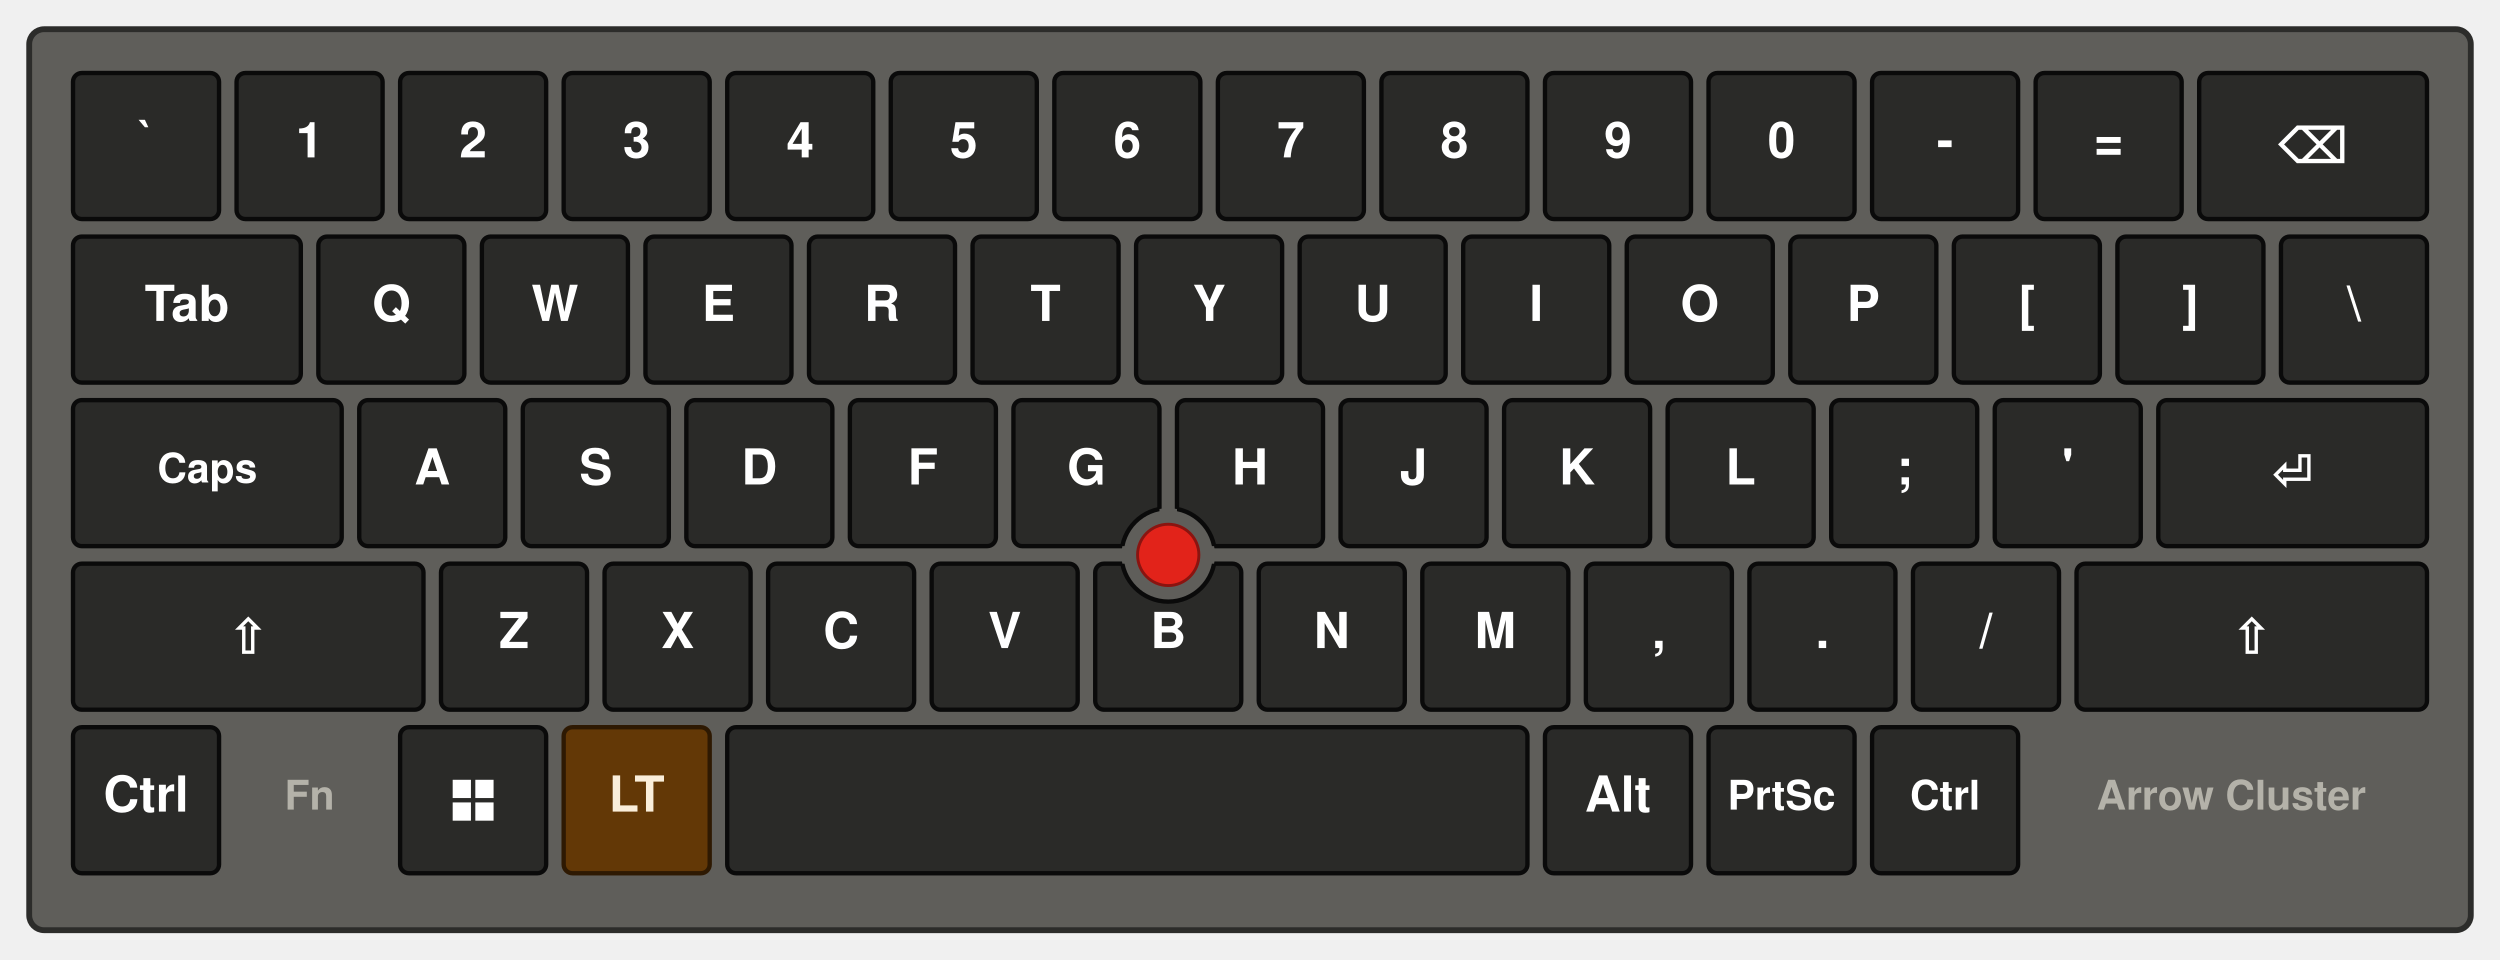
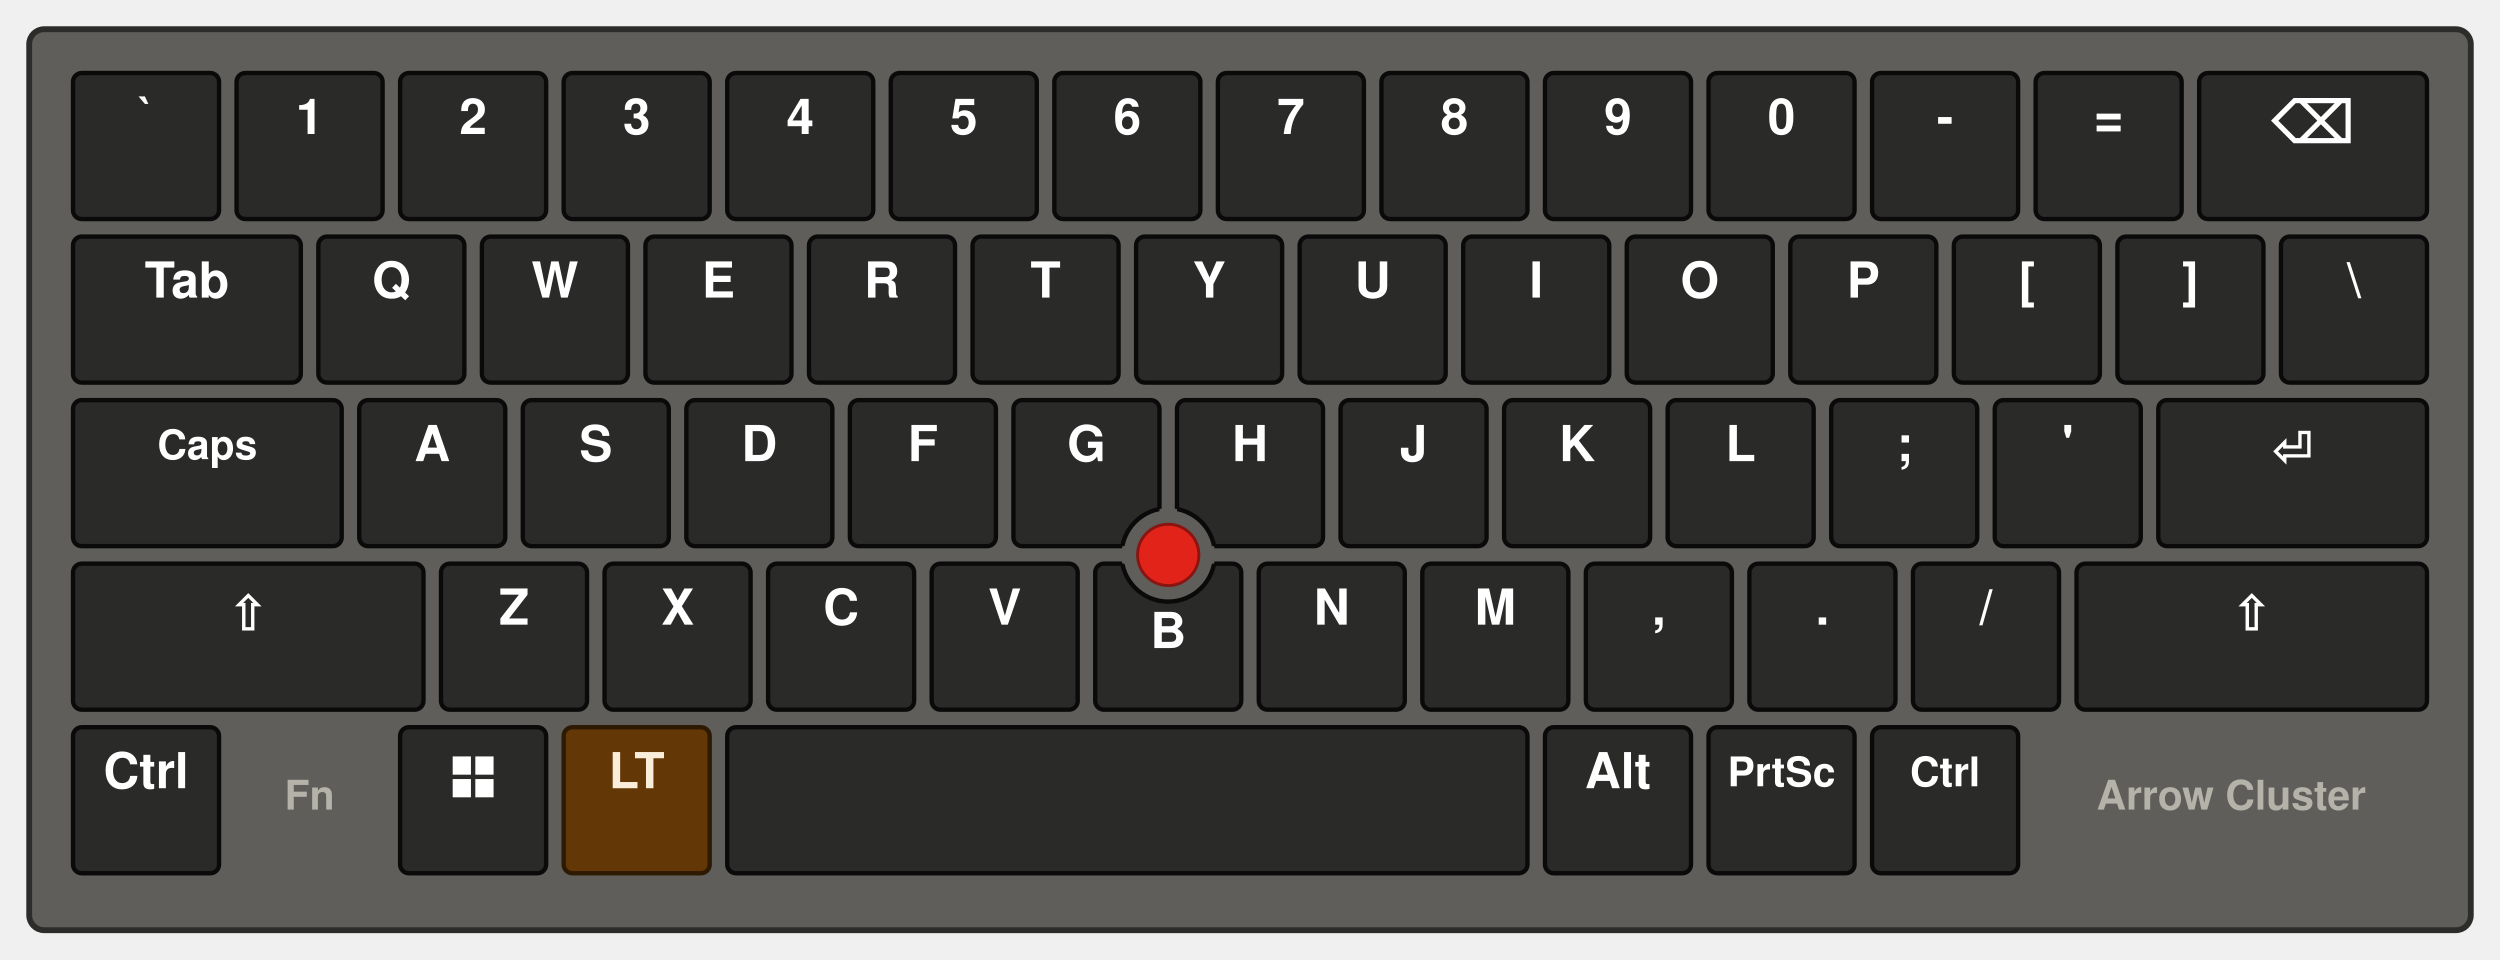
<svg xmlns="http://www.w3.org/2000/svg" width="856" height="328.5" viewBox="0 0 856 328.5">
  <style>text{font-family:-apple-system,"Segoe UI",Helvetica,Arial,"DejaVu Sans",sans-serif;text-anchor:middle;dominant-baseline:central;font-weight:600}
.kb{fill:#5F5E5A;stroke:#2C2C2A;stroke-width:2}.tp{fill:#E2231A;stroke:#8A1410;stroke-width:1}
rect{stroke-width:1.5}.t{font-size:17px}.tl{font-size:14px}.s{font-size:10px}.ft{font-size:11px}
.n rect,.blank rect{fill:#2A2A28;stroke:#0A0A0A}.cut{fill:none;stroke:#0A0A0A;stroke-width:1.5}.n .t,.n .tl,.n .ft{fill:#FFFFFF}.n .s{fill:#D3D1C7}
.dim rect{fill:none;stroke:none}.dim text{fill:#B4B2A9}.ac{font-size:14px;fill:#B4B2A9}
.mod rect{fill:#3C3489;stroke:#1C1846}.mod .t,.mod .tl,.mod .ft{fill:#EEEDFE}.mod .s{fill:#CECBF6}
.nav rect{fill:#085041;stroke:#02261E}.nav .t,.nav .tl,.nav .ft{fill:#E1F5EE}.nav .s{fill:#9FE1CB}
.ch rect{fill:#712B13;stroke:#361306}.ch .t,.ch .tl,.ch .ft{fill:#FAECE7}.ch .s{fill:#F5C4B3}
.sw rect{fill:#633806;stroke:#2E1902}.sw .t,.sw .tl,.sw .ft{fill:#FAEEDA}.sw .s{fill:#FAC775}
- .held rect{fill:#5DCAA5;stroke:#1D7A5C}.held text{fill:#04342C}.win{fill:#FFFFFF}</style>
+ .held rect{fill:#5DCAA5;stroke:#1D7A5C}.held text{fill:#04342C}.win{fill:#FFFFFF}.bs{font-size:20.4px}</style>
  <defs>
    <mask id="tpcut">
      <rect width="856.0" height="324" fill="white" />
      <circle cx="400" cy="190" r="16" fill="black" />
    </mask>
    <clipPath id="tpkeys">
      <rect x="347" y="137" width="50" height="50" rx="3" />
      <rect x="403" y="137" width="50" height="50" rx="3" />
      <rect x="375" y="193" width="50" height="50" rx="3" />
    </clipPath>
  </defs>
  <rect class="kb" x="10" y="10" width="836" height="308.5" rx="5.1" />
  <g class="n">
    <rect x="25" y="25" width="50" height="50" rx="3" />
-     <text class="t" x="50" y="50">`</text>
+     <text class="t" x="50" y="42">`</text>
  </g>
  <g class="n">
    <rect x="81" y="25" width="50" height="50" rx="3" />
-     <text class="t" x="106" y="50">1</text>
+     <text class="t" x="106" y="42">1</text>
  </g>
  <g class="n">
    <rect x="137" y="25" width="50" height="50" rx="3" />
-     <text class="t" x="162" y="50">2</text>
+     <text class="t" x="162" y="42">2</text>
  </g>
  <g class="n">
    <rect x="193" y="25" width="50" height="50" rx="3" />
-     <text class="t" x="218" y="50">3</text>
+     <text class="t" x="218" y="42">3</text>
  </g>
  <g class="n">
    <rect x="249" y="25" width="50" height="50" rx="3" />
-     <text class="t" x="274" y="50">4</text>
+     <text class="t" x="274" y="42">4</text>
  </g>
  <g class="n">
    <rect x="305" y="25" width="50" height="50" rx="3" />
-     <text class="t" x="330" y="50">5</text>
+     <text class="t" x="330" y="42">5</text>
  </g>
  <g class="n">
    <rect x="361" y="25" width="50" height="50" rx="3" />
-     <text class="t" x="386" y="50">6</text>
+     <text class="t" x="386" y="42">6</text>
  </g>
  <g class="n">
    <rect x="417" y="25" width="50" height="50" rx="3" />
-     <text class="t" x="442" y="50">7</text>
+     <text class="t" x="442" y="42">7</text>
  </g>
  <g class="n">
    <rect x="473" y="25" width="50" height="50" rx="3" />
-     <text class="t" x="498" y="50">8</text>
+     <text class="t" x="498" y="42">8</text>
  </g>
  <g class="n">
    <rect x="529" y="25" width="50" height="50" rx="3" />
-     <text class="t" x="554" y="50">9</text>
+     <text class="t" x="554" y="42">9</text>
  </g>
  <g class="n">
    <rect x="585" y="25" width="50" height="50" rx="3" />
-     <text class="t" x="610" y="50">0</text>
+     <text class="t" x="610" y="42">0</text>
  </g>
  <g class="n">
    <rect x="641" y="25" width="50" height="50" rx="3" />
-     <text class="t" x="666" y="50">-</text>
+     <text class="t" x="666" y="42">-</text>
  </g>
  <g class="n">
    <rect x="697" y="25" width="50" height="50" rx="3" />
-     <text class="t" x="722" y="50">=</text>
+     <text class="t" x="722" y="42">=</text>
  </g>
  <g class="n">
    <rect x="753" y="25" width="78" height="50" rx="3" />
-     <text class="t" x="792" y="50">⌫</text>
+     <text class="t bs" x="792" y="42">⌫</text>
  </g>
  <g class="n">
    <rect x="25" y="81" width="78" height="50" rx="3" />
-     <text class="t" x="64" y="106">Tab</text>
+     <text class="t" x="64" y="98">Tab</text>
  </g>
  <g class="n">
    <rect x="109" y="81" width="50" height="50" rx="3" />
-     <text class="t" x="134" y="106">Q</text>
+     <text class="t" x="134" y="98">Q</text>
  </g>
  <g class="n">
    <rect x="165" y="81" width="50" height="50" rx="3" />
-     <text class="t" x="190" y="106">W</text>
+     <text class="t" x="190" y="98">W</text>
  </g>
  <g class="n">
    <rect x="221" y="81" width="50" height="50" rx="3" />
-     <text class="t" x="246" y="106">E</text>
+     <text class="t" x="246" y="98">E</text>
  </g>
  <g class="n">
    <rect x="277" y="81" width="50" height="50" rx="3" />
-     <text class="t" x="302" y="106">R</text>
+     <text class="t" x="302" y="98">R</text>
  </g>
  <g class="n">
    <rect x="333" y="81" width="50" height="50" rx="3" />
-     <text class="t" x="358" y="106">T</text>
+     <text class="t" x="358" y="98">T</text>
  </g>
  <g class="n">
    <rect x="389" y="81" width="50" height="50" rx="3" />
-     <text class="t" x="414" y="106">Y</text>
+     <text class="t" x="414" y="98">Y</text>
  </g>
  <g class="n">
    <rect x="445" y="81" width="50" height="50" rx="3" />
-     <text class="t" x="470" y="106">U</text>
+     <text class="t" x="470" y="98">U</text>
  </g>
  <g class="n">
    <rect x="501" y="81" width="50" height="50" rx="3" />
-     <text class="t" x="526" y="106">I</text>
+     <text class="t" x="526" y="98">I</text>
  </g>
  <g class="n">
    <rect x="557" y="81" width="50" height="50" rx="3" />
-     <text class="t" x="582" y="106">O</text>
+     <text class="t" x="582" y="98">O</text>
  </g>
  <g class="n">
    <rect x="613" y="81" width="50" height="50" rx="3" />
-     <text class="t" x="638" y="106">P</text>
+     <text class="t" x="638" y="98">P</text>
  </g>
  <g class="n">
    <rect x="669" y="81" width="50" height="50" rx="3" />
-     <text class="t" x="694" y="106">[</text>
+     <text class="t" x="694" y="98">[</text>
  </g>
  <g class="n">
    <rect x="725" y="81" width="50" height="50" rx="3" />
-     <text class="t" x="750" y="106">]</text>
+     <text class="t" x="750" y="98">]</text>
  </g>
  <g class="n">
    <rect x="781" y="81" width="50" height="50" rx="3" />
-     <text class="t" x="806" y="106">\</text>
+     <text class="t" x="806" y="98">\</text>
  </g>
  <g class="n">
    <rect x="25" y="137" width="92" height="50" rx="3" />
-     <text class="tl" x="71" y="162">Caps</text>
+     <text class="tl" x="71" y="154">Caps</text>
  </g>
  <g class="n">
    <rect x="123" y="137" width="50" height="50" rx="3" />
-     <text class="t" x="148" y="162">A</text>
+     <text class="t" x="148" y="154">A</text>
  </g>
  <g class="n">
    <rect x="179" y="137" width="50" height="50" rx="3" />
-     <text class="t" x="204" y="162">S</text>
+     <text class="t" x="204" y="154">S</text>
  </g>
  <g class="n">
    <rect x="235" y="137" width="50" height="50" rx="3" />
-     <text class="t" x="260" y="162">D</text>
+     <text class="t" x="260" y="154">D</text>
  </g>
  <g class="n">
    <rect x="291" y="137" width="50" height="50" rx="3" />
-     <text class="t" x="316" y="162">F</text>
+     <text class="t" x="316" y="154">F</text>
  </g>
  <g class="n" mask="url(#tpcut)">
    <rect x="347" y="137" width="50" height="50" rx="3" />
-     <text class="t" x="372" y="162">G</text>
+     <text class="t" x="372" y="154">G</text>
  </g>
  <g class="n" mask="url(#tpcut)">
    <rect x="403" y="137" width="50" height="50" rx="3" />
-     <text class="t" x="428" y="162">H</text>
+     <text class="t" x="428" y="154">H</text>
  </g>
  <g class="n">
    <rect x="459" y="137" width="50" height="50" rx="3" />
-     <text class="t" x="484" y="162">J</text>
+     <text class="t" x="484" y="154">J</text>
  </g>
  <g class="n">
    <rect x="515" y="137" width="50" height="50" rx="3" />
-     <text class="t" x="540" y="162">K</text>
+     <text class="t" x="540" y="154">K</text>
  </g>
  <g class="n">
    <rect x="571" y="137" width="50" height="50" rx="3" />
-     <text class="t" x="596" y="162">L</text>
+     <text class="t" x="596" y="154">L</text>
  </g>
  <g class="n">
    <rect x="627" y="137" width="50" height="50" rx="3" />
-     <text class="t" x="652" y="162">;</text>
+     <text class="t" x="652" y="154">;</text>
  </g>
  <g class="n">
    <rect x="683" y="137" width="50" height="50" rx="3" />
-     <text class="t" x="708" y="162">'</text>
+     <text class="t" x="708" y="154">'</text>
  </g>
  <g class="n">
    <rect x="739" y="137" width="92" height="50" rx="3" />
-     <text class="t" x="785" y="162">⏎</text>
+     <text class="t" x="785" y="154">⏎</text>
  </g>
  <g class="n">
    <rect x="25" y="193" width="120" height="50" rx="3" />
-     <text class="t" x="85" y="218">⇧</text>
+     <text class="t" x="85" y="210">⇧</text>
  </g>
  <g class="n">
    <rect x="151" y="193" width="50" height="50" rx="3" />
-     <text class="t" x="176" y="218">Z</text>
+     <text class="t" x="176" y="210">Z</text>
  </g>
  <g class="n">
    <rect x="207" y="193" width="50" height="50" rx="3" />
-     <text class="t" x="232" y="218">X</text>
+     <text class="t" x="232" y="210">X</text>
  </g>
  <g class="n">
    <rect x="263" y="193" width="50" height="50" rx="3" />
-     <text class="t" x="288" y="218">C</text>
+     <text class="t" x="288" y="210">C</text>
  </g>
  <g class="n">
    <rect x="319" y="193" width="50" height="50" rx="3" />
-     <text class="t" x="344" y="218">V</text>
+     <text class="t" x="344" y="210">V</text>
  </g>
  <g class="n" mask="url(#tpcut)">
    <rect x="375" y="193" width="50" height="50" rx="3" />
    <text class="t" x="400" y="218">B</text>
  </g>
  <g class="n">
    <rect x="431" y="193" width="50" height="50" rx="3" />
-     <text class="t" x="456" y="218">N</text>
+     <text class="t" x="456" y="210">N</text>
  </g>
  <g class="n">
    <rect x="487" y="193" width="50" height="50" rx="3" />
-     <text class="t" x="512" y="218">M</text>
+     <text class="t" x="512" y="210">M</text>
  </g>
  <g class="n">
    <rect x="543" y="193" width="50" height="50" rx="3" />
-     <text class="t" x="568" y="218">,</text>
+     <text class="t" x="568" y="210">,</text>
  </g>
  <g class="n">
    <rect x="599" y="193" width="50" height="50" rx="3" />
-     <text class="t" x="624" y="218">.</text>
+     <text class="t" x="624" y="210">.</text>
  </g>
  <g class="n">
    <rect x="655" y="193" width="50" height="50" rx="3" />
-     <text class="t" x="680" y="218">/</text>
+     <text class="t" x="680" y="210">/</text>
  </g>
  <g class="n">
    <rect x="711" y="193" width="120" height="50" rx="3" />
-     <text class="t" x="771" y="218">⇧</text>
+     <text class="t" x="771" y="210">⇧</text>
  </g>
  <g class="n">
    <rect x="25" y="249" width="50" height="50" rx="3" />
-     <text class="t" x="50" y="274">Ctrl</text>
+     <text class="t" x="50" y="266">Ctrl</text>
  </g>
  <g class="dim">
    <rect x="81" y="249" width="50" height="50" rx="3" />
    <text class="tl" x="106" y="274">Fn</text>
  </g>
  <g class="n">
    <rect x="137" y="249" width="50" height="50" rx="3" />
-     <path class="win" d="M155 267h6.25v6.25h-6.25ZM162.75 267h6.25v6.25h-6.25ZM155 274.75h6.25v6.25h-6.25ZM162.75 274.75h6.25v6.25h-6.25Z" />
+     <path class="win" d="M155 259h6.25v6.25h-6.25ZM162.75 259h6.25v6.25h-6.25ZM155 266.75h6.25v6.25h-6.25ZM162.75 266.75h6.25v6.25h-6.25Z" />
  </g>
  <g class="sw">
    <rect x="193" y="249" width="50" height="50" rx="3" />
-     <text class="t" x="218" y="274">LT</text>
+     <text class="t" x="218" y="266">LT</text>
  </g>
  <g class="n">
    <rect x="249" y="249" width="274" height="50" rx="3" />
  </g>
  <g class="n">
    <rect x="529" y="249" width="50" height="50" rx="3" />
-     <text class="t" x="554" y="274">Alt</text>
+     <text class="t" x="554" y="266">Alt</text>
  </g>
  <g class="n">
    <rect x="585" y="249" width="50" height="50" rx="3" />
-     <text class="tl" x="610" y="274">PrtSc</text>
+     <text class="tl" x="610" y="266">PrtSc</text>
  </g>
  <g class="n">
    <rect x="641" y="249" width="50" height="50" rx="3" />
-     <text class="tl" x="666" y="274">Ctrl</text>
+     <text class="tl" x="666" y="266">Ctrl</text>
  </g>
  <text class="ac" x="764" y="274">Arrow Cluster</text>
  <circle class="cut" cx="400" cy="190" r="16" clip-path="url(#tpkeys)" />
  <circle class="tp" cx="400" cy="190" r="10.5" />
</svg>
